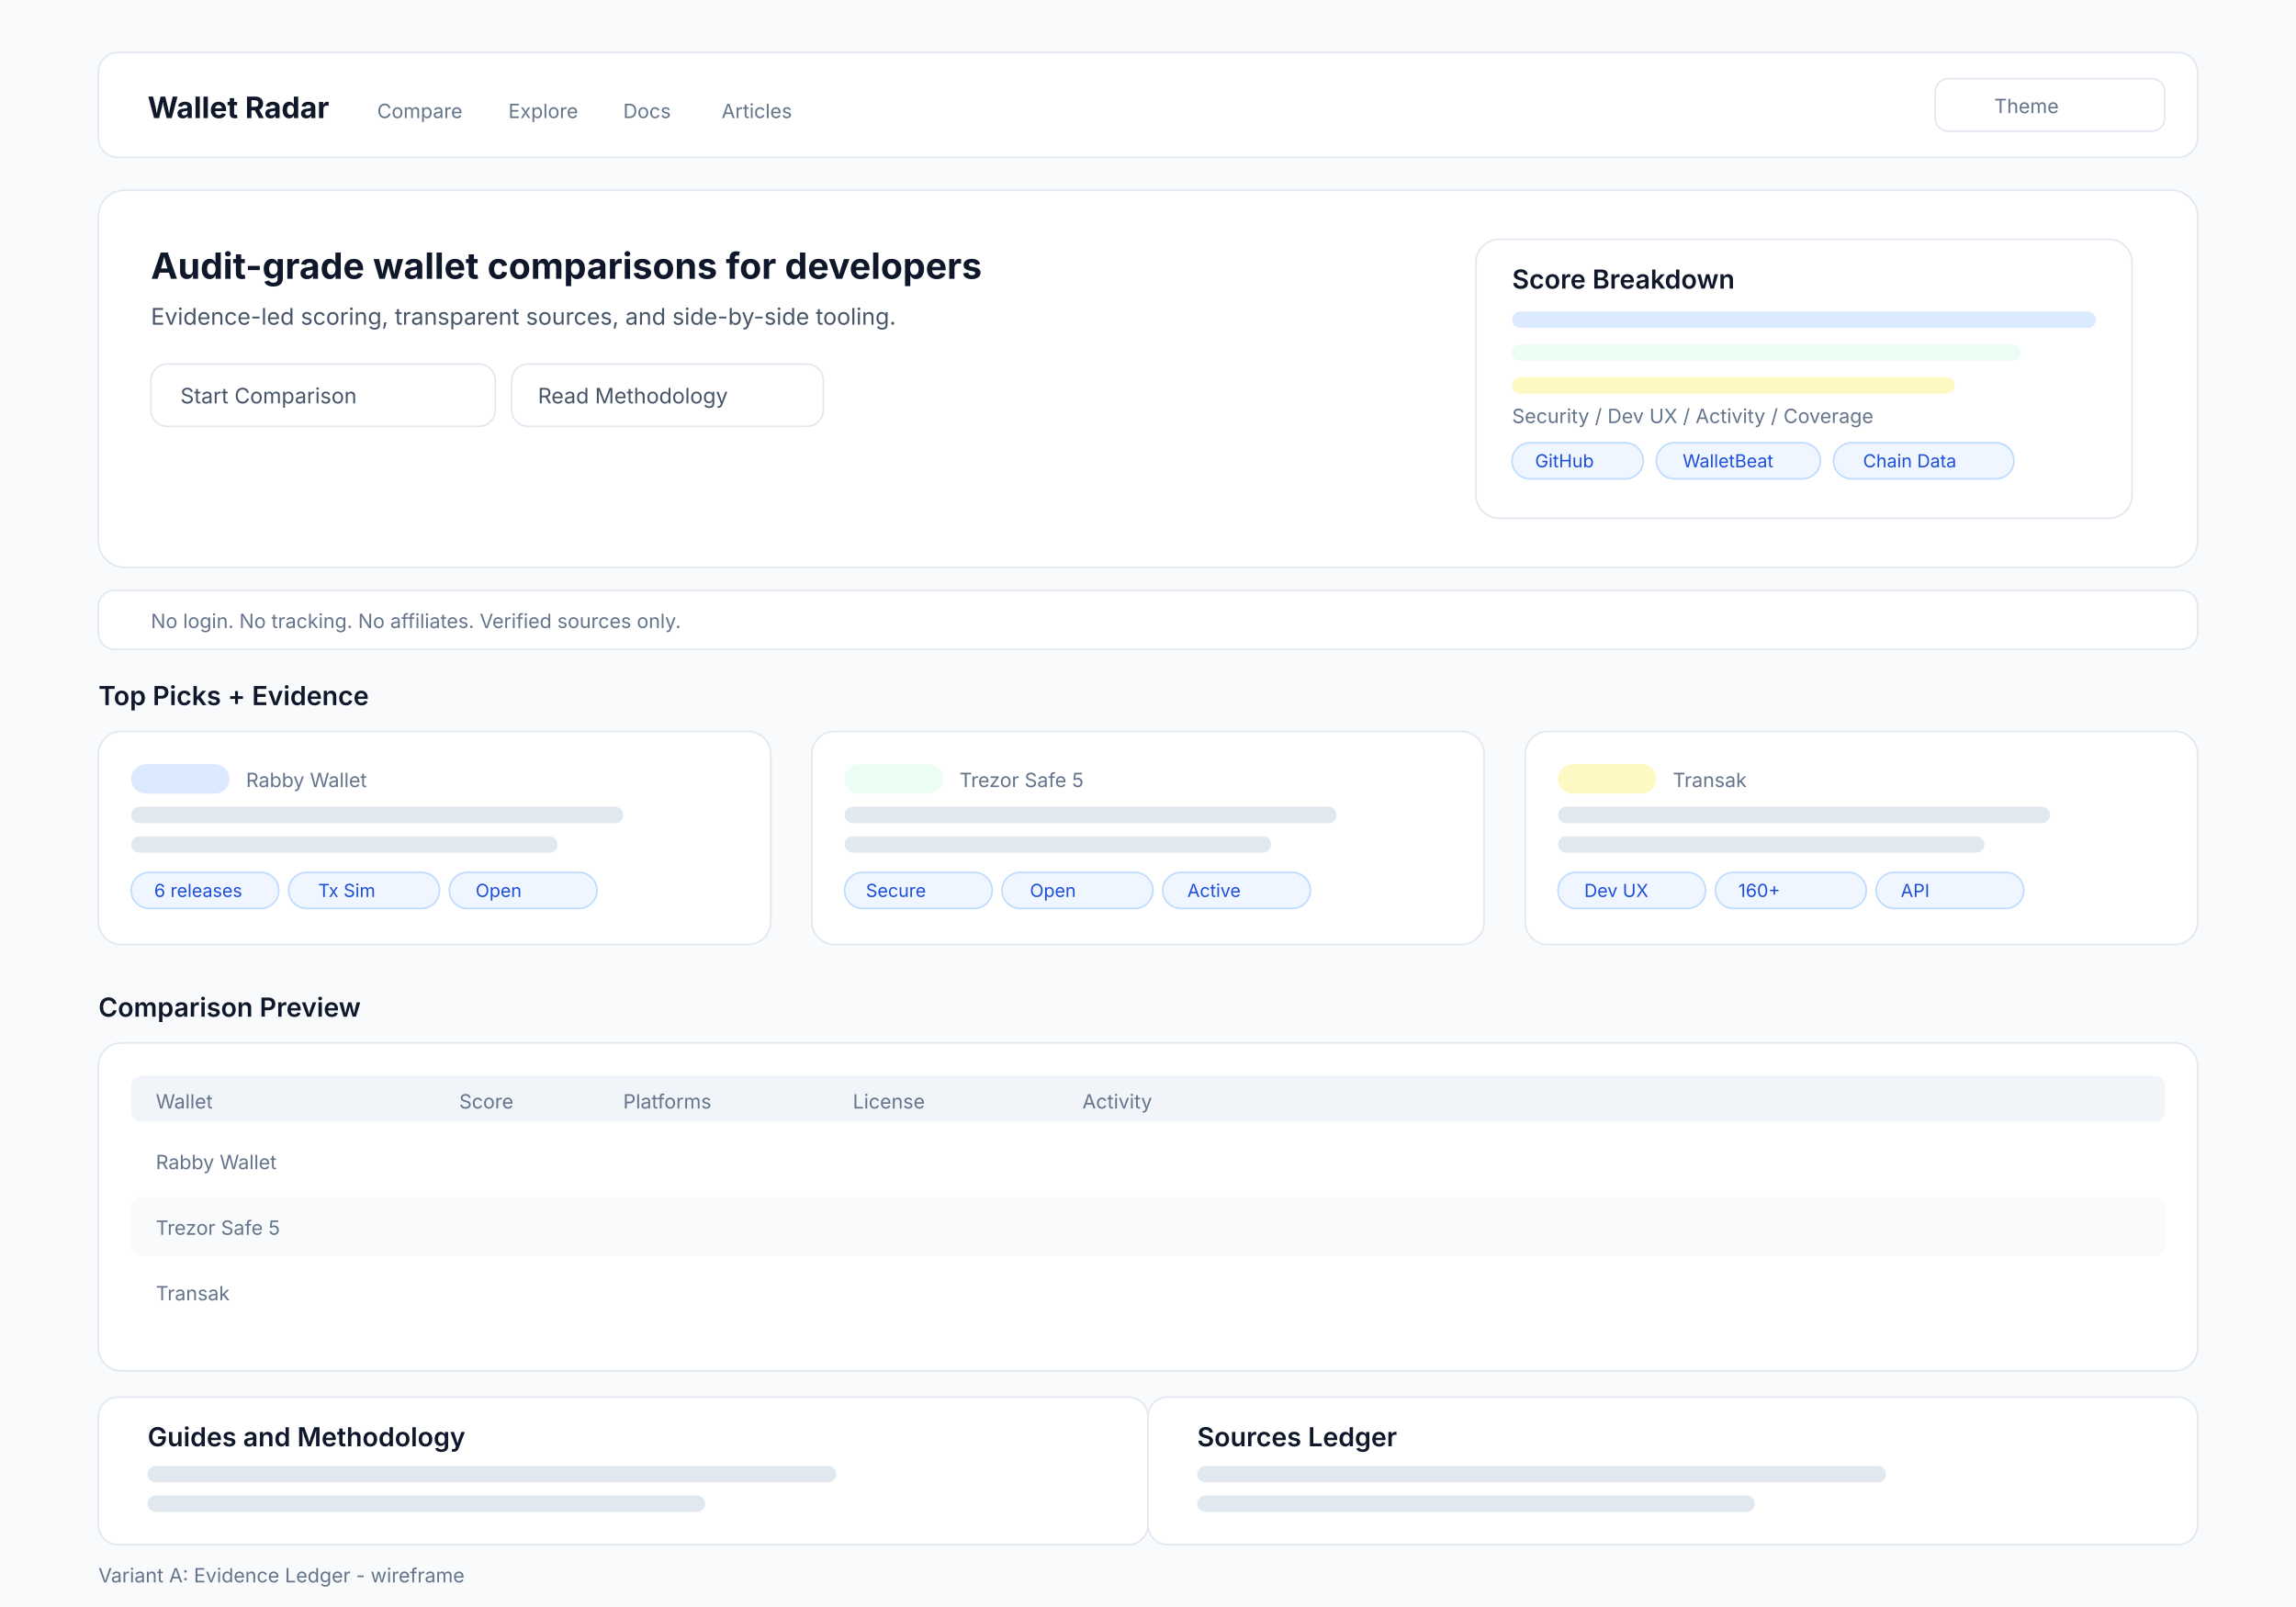
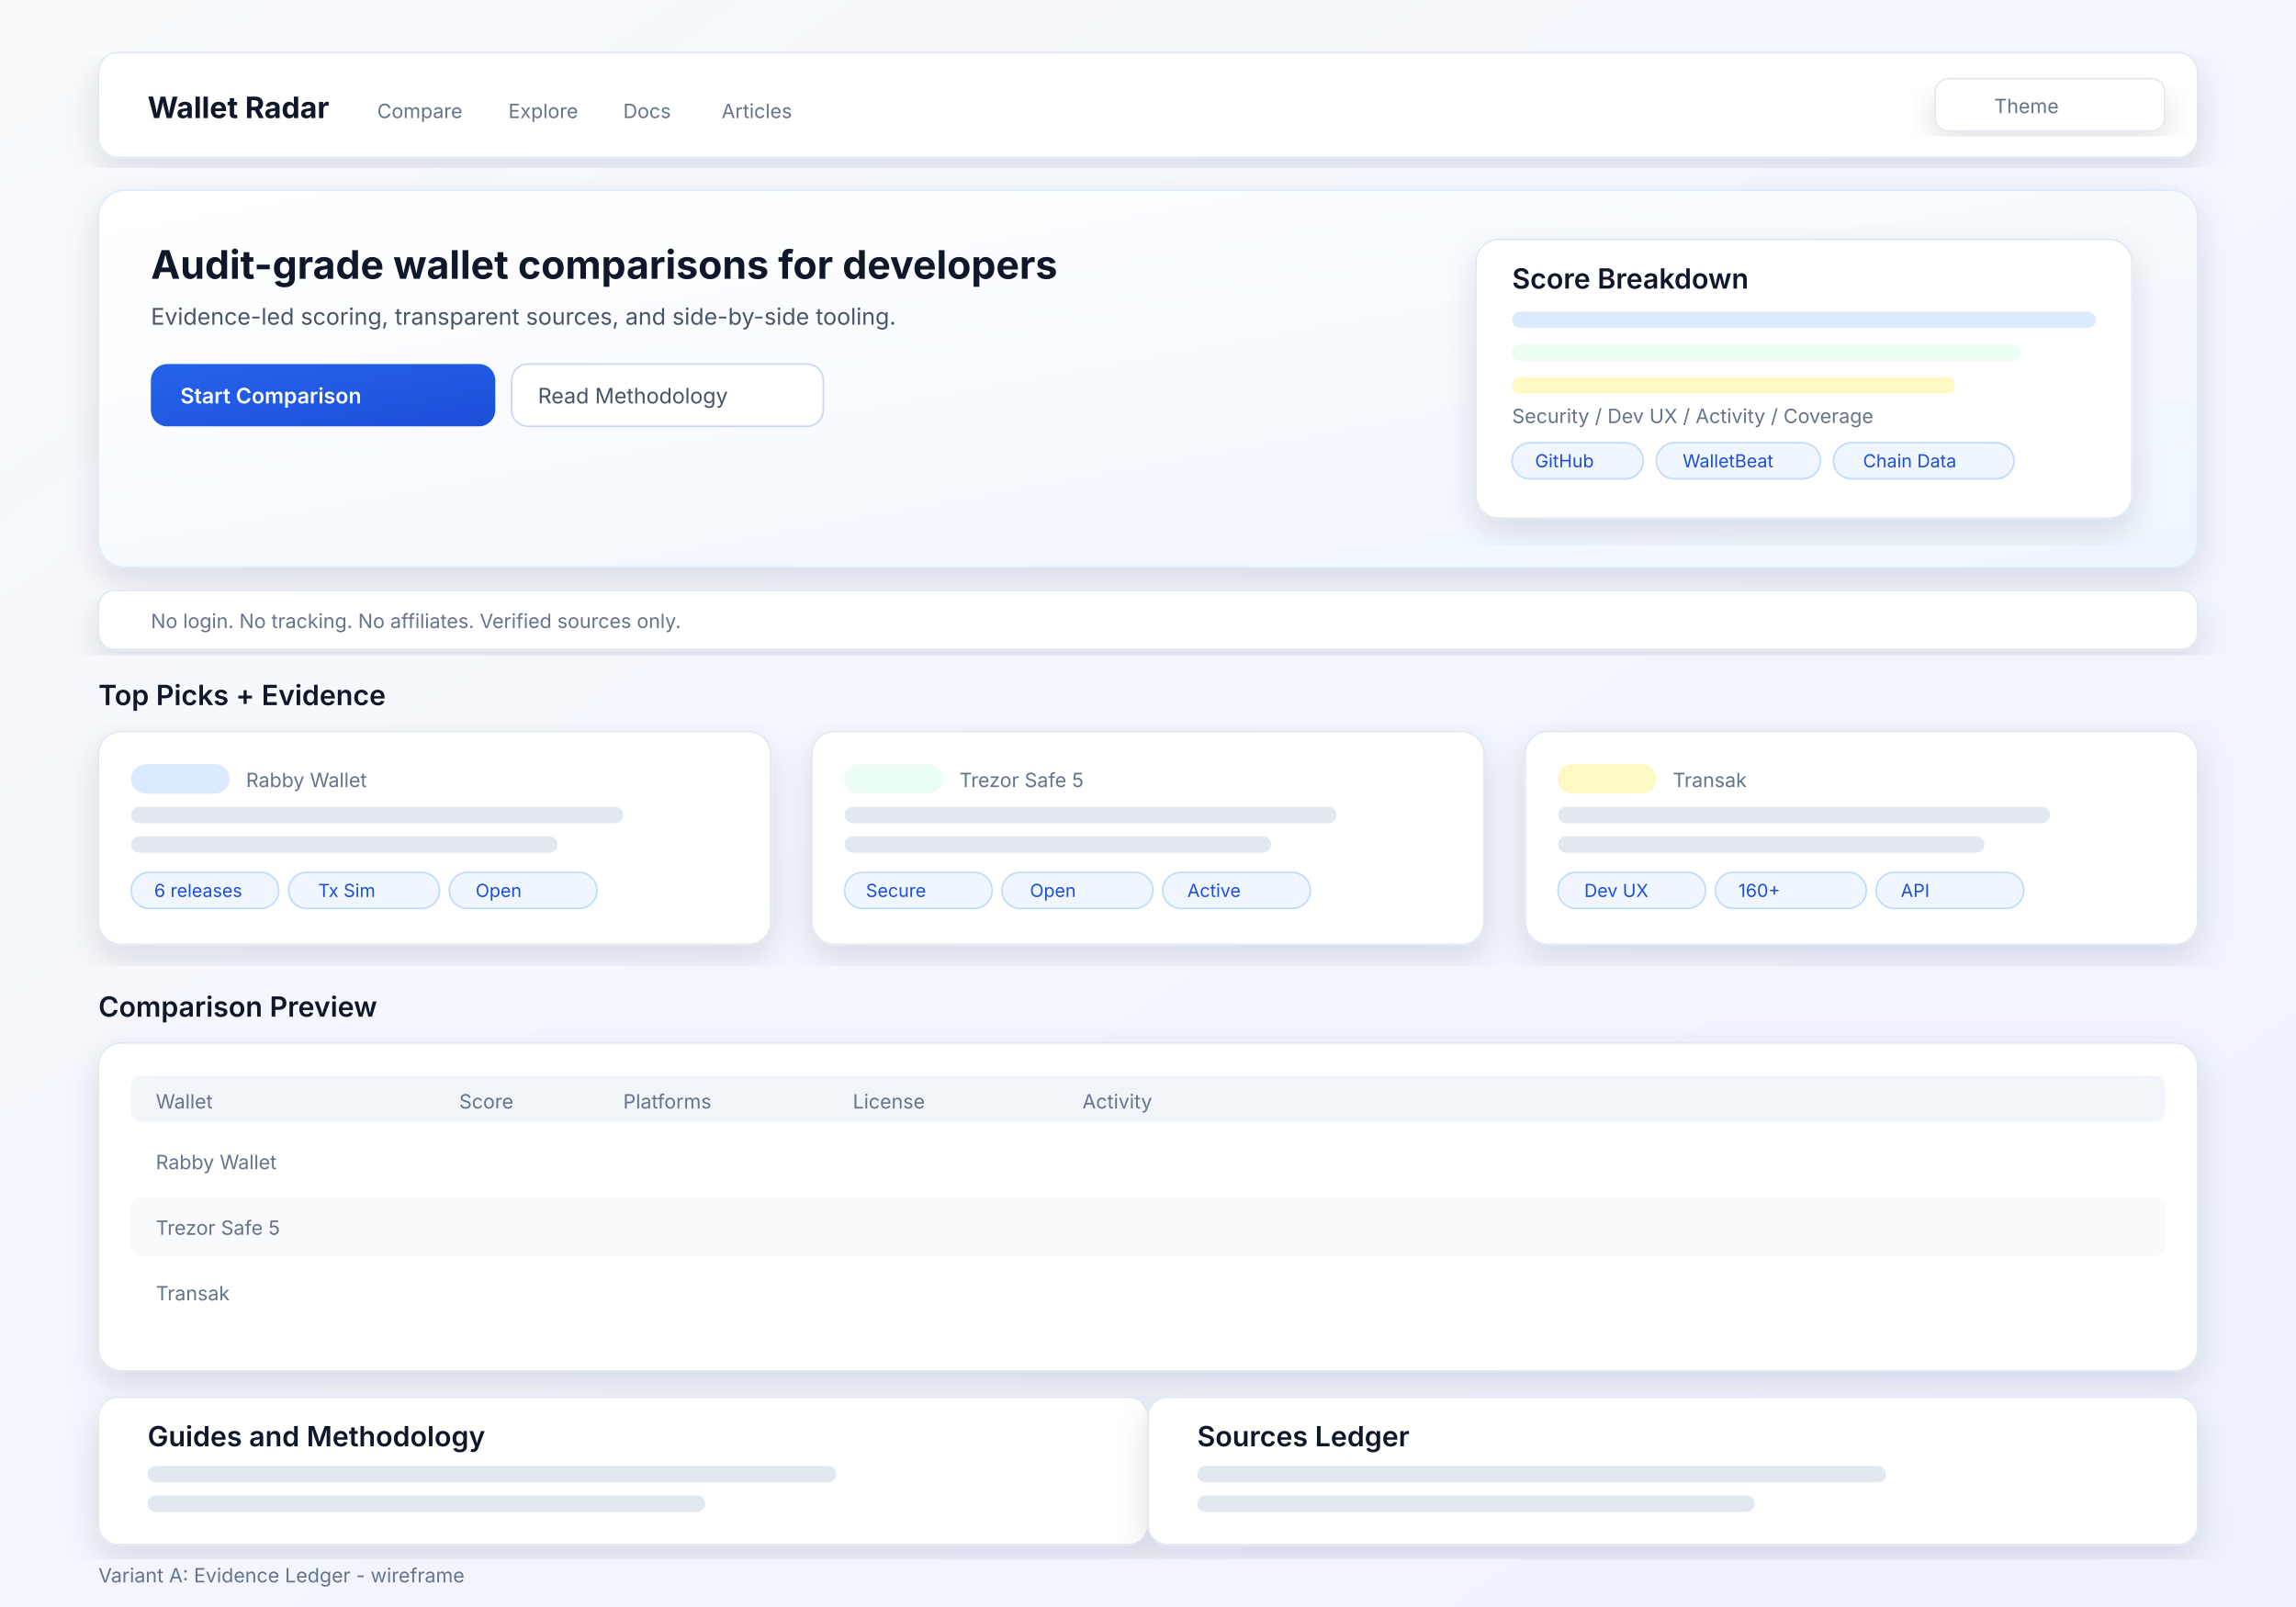
<svg xmlns="http://www.w3.org/2000/svg" width="1400" height="980" viewBox="0 0 1400 980">
  <defs>
+     <linearGradient id="bg-gradient" x1="0" y1="0" x2="1" y2="1">
+       <stop offset="0%" stop-color="#f8fafc" />
+       <stop offset="100%" stop-color="#eef2ff" />
+     </linearGradient>
+     <linearGradient id="hero-gradient" x1="0" y1="0" x2="1" y2="1">
+       <stop offset="0%" stop-color="#ffffff" />
+       <stop offset="100%" stop-color="#eff6ff" />
+     </linearGradient>
+     <linearGradient id="cta-gradient" x1="0" y1="0" x2="1" y2="1">
+       <stop offset="0%" stop-color="#2563eb" />
+       <stop offset="100%" stop-color="#1d4ed8" />
+     </linearGradient>
+     <filter id="card-shadow" x="-10%" y="-10%" width="120%" height="120%">
+       <feDropShadow dx="0" dy="8" stdDeviation="10" flood-color="#0f172a" flood-opacity="0.12" />
+     </filter>
    <style>
-       .bg { fill: #f8fafc; }
-       .panel { fill: #ffffff; stroke: #e2e8f0; stroke-width: 1; }
+       .bg { fill: url(#bg-gradient); }
+       .panel { fill: #ffffff; stroke: #e2e8f0; stroke-width: 1; filter: url(#card-shadow); }
+       .hero { fill: url(#hero-gradient); stroke: #dbeafe; stroke-width: 1; filter: url(#card-shadow); }
+       .cta-primary { fill: url(#cta-gradient); }
+       .cta-secondary { fill: #ffffff; stroke: #cbd5f5; stroke-width: 1; }
+       .cta-text { font-size: 13px; font-family: Inter, Arial, sans-serif; fill: #ffffff; font-weight: 600; }
      .muted { fill: #e2e8f0; }
      .text { font-family: Inter, Arial, sans-serif; fill: #0f172a; }
      .subtext { font-family: Inter, Arial, sans-serif; fill: #475569; }
      .label { font-size: 12px; font-family: Inter, Arial, sans-serif; fill: #64748b; }
-       .title { font-size: 22px; font-weight: 700; font-family: Inter, Arial, sans-serif; fill: #0f172a; }
-       .h2 { font-size: 16px; font-weight: 600; font-family: Inter, Arial, sans-serif; fill: #0f172a; }
+       .title { font-size: 24px; font-weight: 700; font-family: Inter, Arial, sans-serif; fill: #0f172a; }
+       .h2 { font-size: 17px; font-weight: 600; font-family: Inter, Arial, sans-serif; fill: #0f172a; }
      .chip { fill: #eff6ff; stroke: #bfdbfe; }
      .chip-text { font-size: 11px; font-family: Inter, Arial, sans-serif; fill: #1d4ed8; }
      .accent { fill: #dbeafe; }
      .accent-2 { fill: #ecfdf3; }
      .accent-3 { fill: #fef9c3; }
      .table-head { fill: #f1f5f9; }
      .table-row { fill: #ffffff; }
      .table-row-alt { fill: #f8fafc; }
    </style>
  </defs>
  <rect class="bg" x="0" y="0" width="1400" height="980" />
  <rect class="panel" x="60" y="32" width="1280" height="64" rx="12" />
  <text class="text" x="90" y="72" font-size="18" font-weight="700">Wallet Radar</text>
  <text class="label" x="230" y="72">Compare</text>
  <text class="label" x="310" y="72">Explore</text>
  <text class="label" x="380" y="72">Docs</text>
  <text class="label" x="440" y="72">Articles</text>
  <rect class="panel" x="1180" y="48" width="140" height="32" rx="8" />
  <text class="label" x="1216" y="69">Theme</text>
-   <rect class="panel" x="60" y="116" width="1280" height="230" rx="16" />
+   <rect class="hero" x="60" y="116" width="1280" height="230" rx="16" />
  <text class="title" x="92" y="170">Audit-grade wallet comparisons for developers</text>
  <text class="subtext" x="92" y="198" font-size="14">Evidence-led scoring, transparent sources, and side-by-side tooling.</text>
-   <rect class="panel" x="92" y="222" width="210" height="38" rx="10" />
-   <text class="subtext" x="110" y="246" font-size="13">Start Comparison</text>
-   <rect class="panel" x="312" y="222" width="190" height="38" rx="10" />
+   <rect class="cta-primary" x="92" y="222" width="210" height="38" rx="10" />
+   <text class="cta-text" x="110" y="246">Start Comparison</text>
+   <rect class="cta-secondary" x="312" y="222" width="190" height="38" rx="10" />
  <text class="subtext" x="328" y="246" font-size="13">Read Methodology</text>
  <rect class="panel" x="900" y="146" width="400" height="170" rx="14" />
  <text class="h2" x="922" y="176">Score Breakdown</text>
  <rect class="accent" x="922" y="190" width="356" height="10" rx="5" />
  <rect class="accent-2" x="922" y="210" width="310" height="10" rx="5" />
  <rect class="accent-3" x="922" y="230" width="270" height="10" rx="5" />
  <text class="label" x="922" y="258">Security / Dev UX / Activity / Coverage</text>
  <rect class="chip" x="922" y="270" width="80" height="22" rx="11" />
  <text class="chip-text" x="936" y="285">GitHub</text>
  <rect class="chip" x="1010" y="270" width="100" height="22" rx="11" />
  <text class="chip-text" x="1026" y="285">WalletBeat</text>
  <rect class="chip" x="1118" y="270" width="110" height="22" rx="11" />
  <text class="chip-text" x="1136" y="285">Chain Data</text>
  <rect class="panel" x="60" y="360" width="1280" height="36" rx="10" />
  <text class="label" x="92" y="383">No login. No tracking. No affiliates. Verified sources only.</text>
  <text class="h2" x="60" y="430">Top Picks + Evidence</text>
  <rect class="panel" x="60" y="446" width="410" height="130" rx="14" />
  <rect class="accent" x="80" y="466" width="60" height="18" rx="9" />
  <text class="label" x="150" y="480">Rabby Wallet</text>
  <rect class="muted" x="80" y="492" width="300" height="10" rx="5" />
  <rect class="muted" x="80" y="510" width="260" height="10" rx="5" />
  <rect class="chip" x="80" y="532" width="90" height="22" rx="11" />
  <text class="chip-text" x="94" y="547">6 releases</text>
  <rect class="chip" x="176" y="532" width="92" height="22" rx="11" />
  <text class="chip-text" x="194" y="547">Tx Sim</text>
  <rect class="chip" x="274" y="532" width="90" height="22" rx="11" />
  <text class="chip-text" x="290" y="547">Open</text>
  <rect class="panel" x="495" y="446" width="410" height="130" rx="14" />
  <rect class="accent-2" x="515" y="466" width="60" height="18" rx="9" />
  <text class="label" x="585" y="480">Trezor Safe 5</text>
  <rect class="muted" x="515" y="492" width="300" height="10" rx="5" />
  <rect class="muted" x="515" y="510" width="260" height="10" rx="5" />
  <rect class="chip" x="515" y="532" width="90" height="22" rx="11" />
  <text class="chip-text" x="528" y="547">Secure</text>
  <rect class="chip" x="611" y="532" width="92" height="22" rx="11" />
  <text class="chip-text" x="628" y="547">Open</text>
  <rect class="chip" x="709" y="532" width="90" height="22" rx="11" />
  <text class="chip-text" x="724" y="547">Active</text>
  <rect class="panel" x="930" y="446" width="410" height="130" rx="14" />
  <rect class="accent-3" x="950" y="466" width="60" height="18" rx="9" />
  <text class="label" x="1020" y="480">Transak</text>
  <rect class="muted" x="950" y="492" width="300" height="10" rx="5" />
  <rect class="muted" x="950" y="510" width="260" height="10" rx="5" />
  <rect class="chip" x="950" y="532" width="90" height="22" rx="11" />
  <text class="chip-text" x="966" y="547">Dev UX</text>
  <rect class="chip" x="1046" y="532" width="92" height="22" rx="11" />
  <text class="chip-text" x="1060" y="547">160+</text>
  <rect class="chip" x="1144" y="532" width="90" height="22" rx="11" />
  <text class="chip-text" x="1159" y="547">API</text>
  <text class="h2" x="60" y="620">Comparison Preview</text>
  <rect class="panel" x="60" y="636" width="1280" height="200" rx="14" />
  <rect class="table-head" x="80" y="656" width="1240" height="28" rx="6" />
  <text class="label" x="95" y="676">Wallet</text>
  <text class="label" x="280" y="676">Score</text>
  <text class="label" x="380" y="676">Platforms</text>
  <text class="label" x="520" y="676">License</text>
  <text class="label" x="660" y="676">Activity</text>
  <rect class="table-row" x="80" y="690" width="1240" height="36" rx="6" />
  <rect class="table-row-alt" x="80" y="730" width="1240" height="36" rx="6" />
  <rect class="table-row" x="80" y="770" width="1240" height="36" rx="6" />
  <text class="label" x="95" y="713">Rabby Wallet</text>
  <text class="label" x="95" y="753">Trezor Safe 5</text>
  <text class="label" x="95" y="793">Transak</text>
  <rect class="panel" x="60" y="852" width="640" height="90" rx="12" />
  <text class="h2" x="90" y="882">Guides and Methodology</text>
  <rect class="muted" x="90" y="894" width="420" height="10" rx="5" />
  <rect class="muted" x="90" y="912" width="340" height="10" rx="5" />
  <rect class="panel" x="700" y="852" width="640" height="90" rx="12" />
  <text class="h2" x="730" y="882">Sources Ledger</text>
  <rect class="muted" x="730" y="894" width="420" height="10" rx="5" />
  <rect class="muted" x="730" y="912" width="340" height="10" rx="5" />
  <text class="label" x="60" y="965">Variant A: Evidence Ledger - wireframe</text>
</svg>
